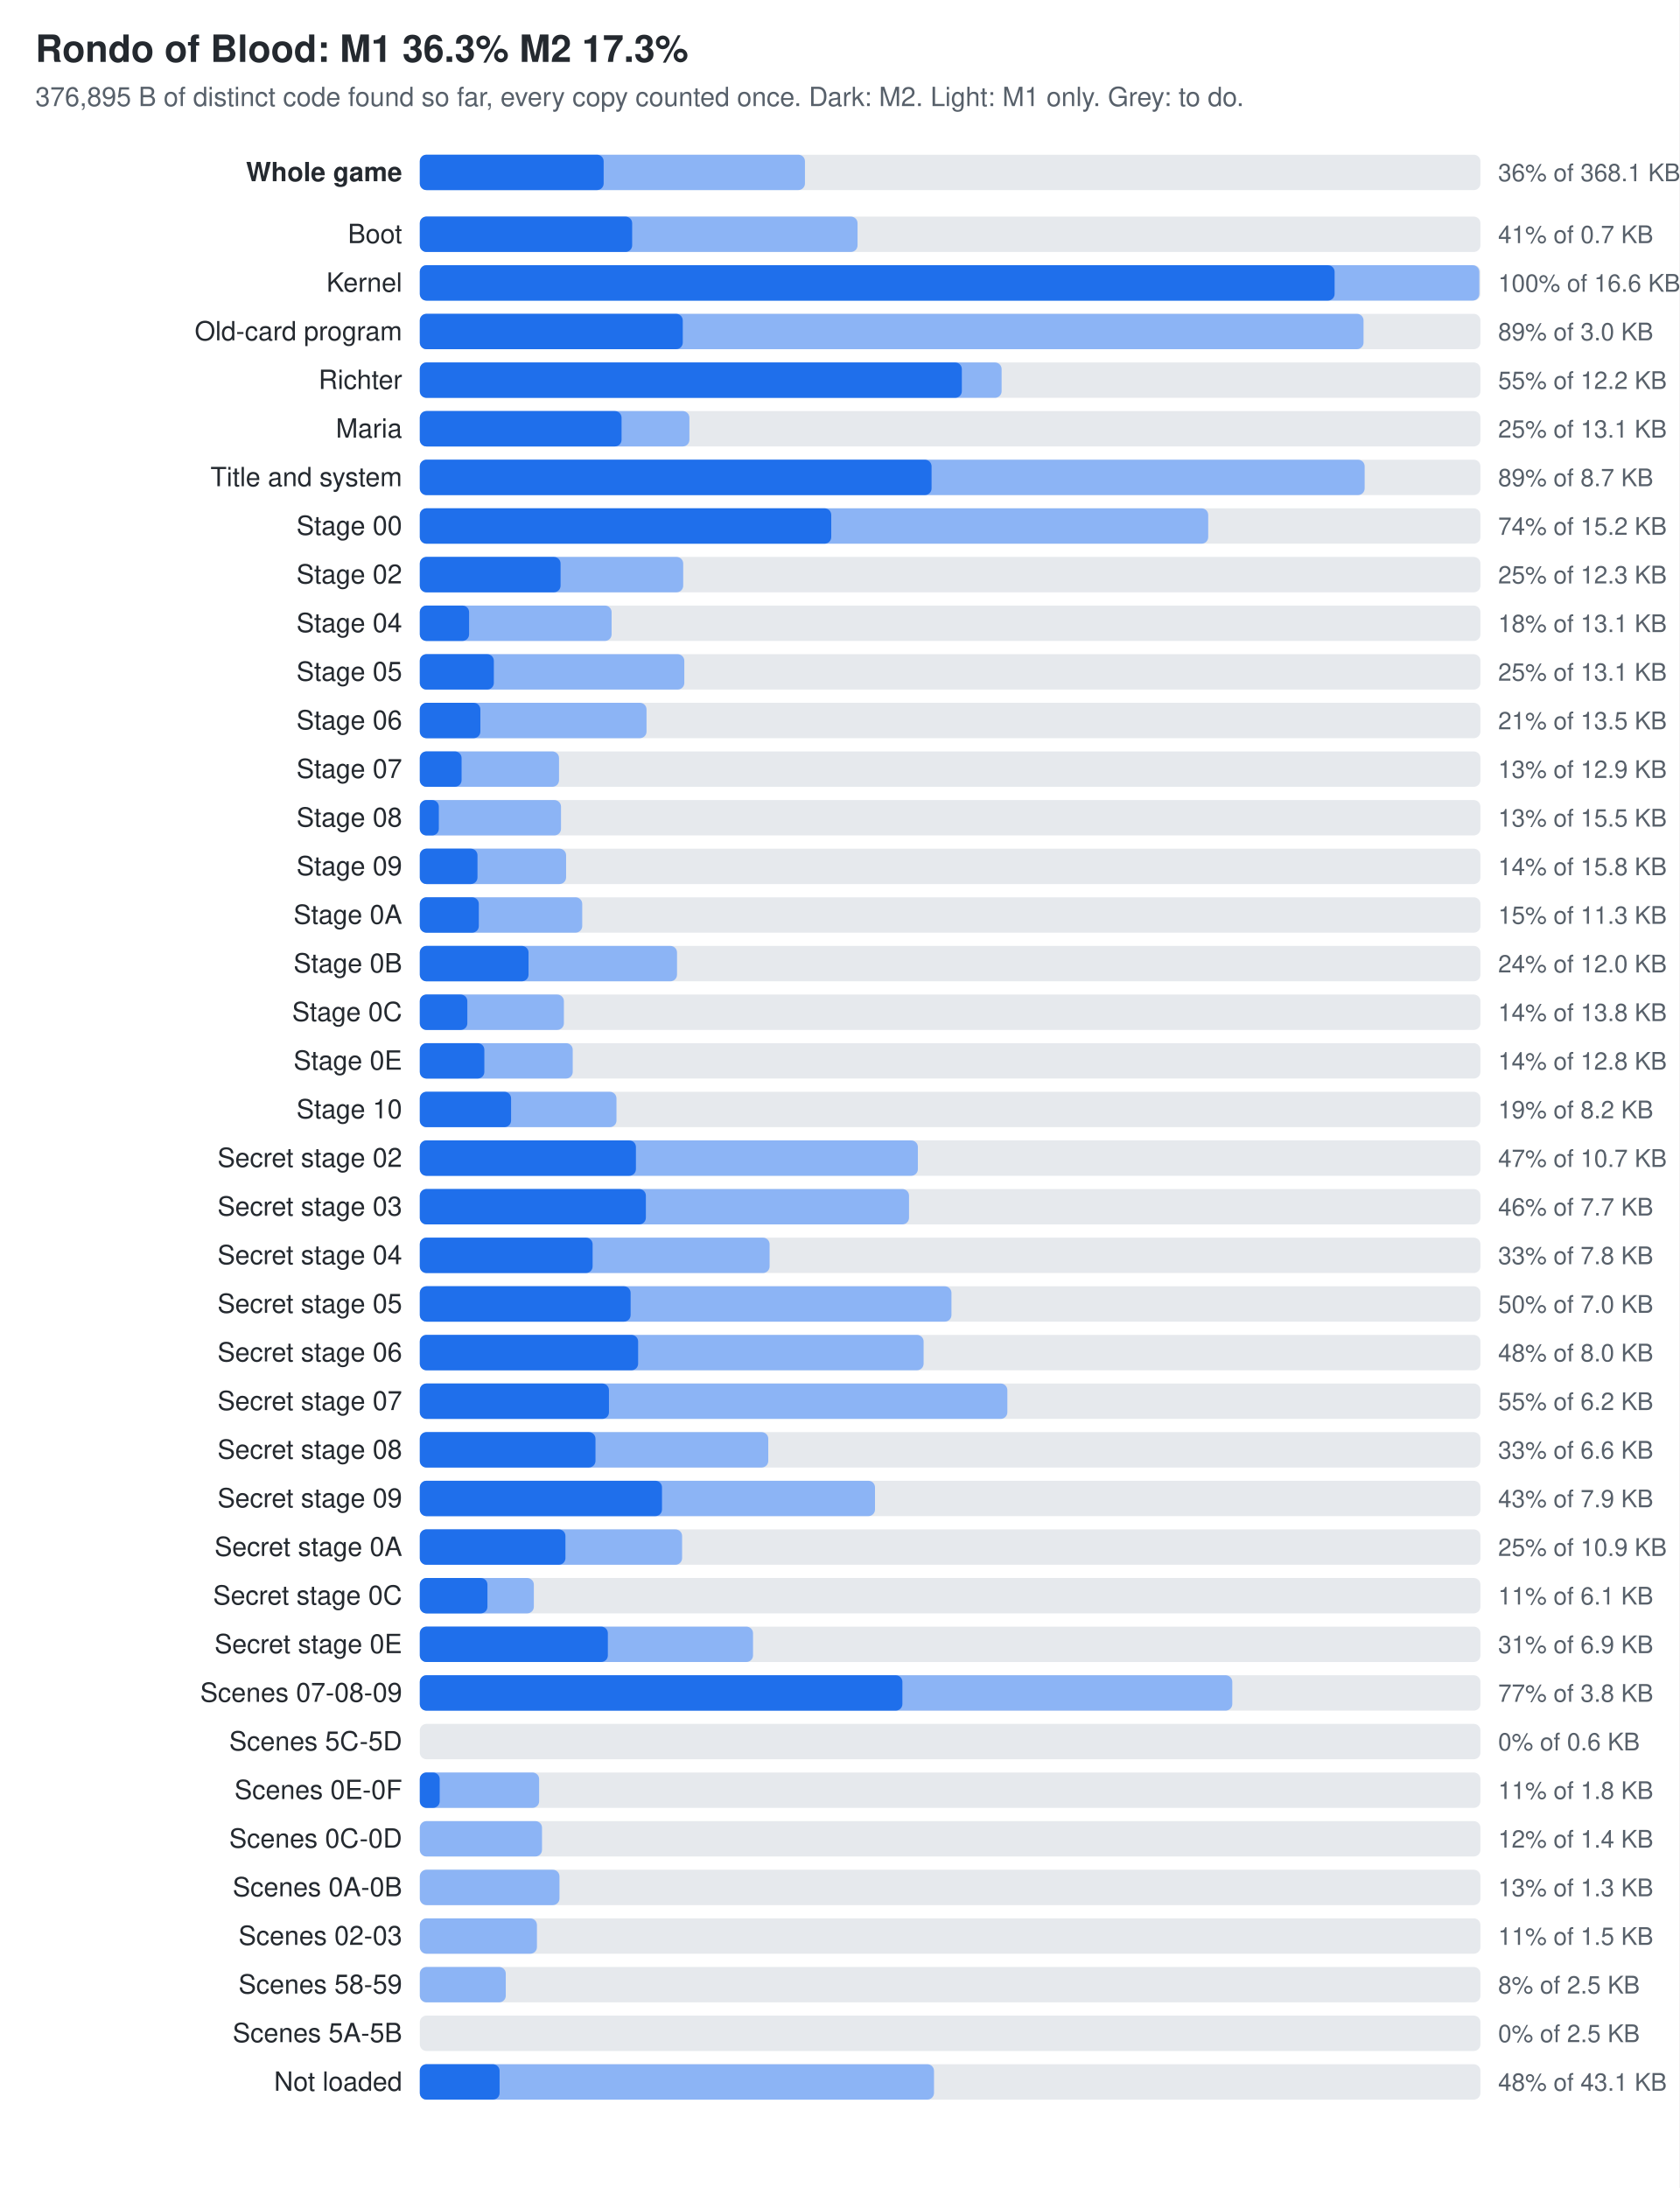
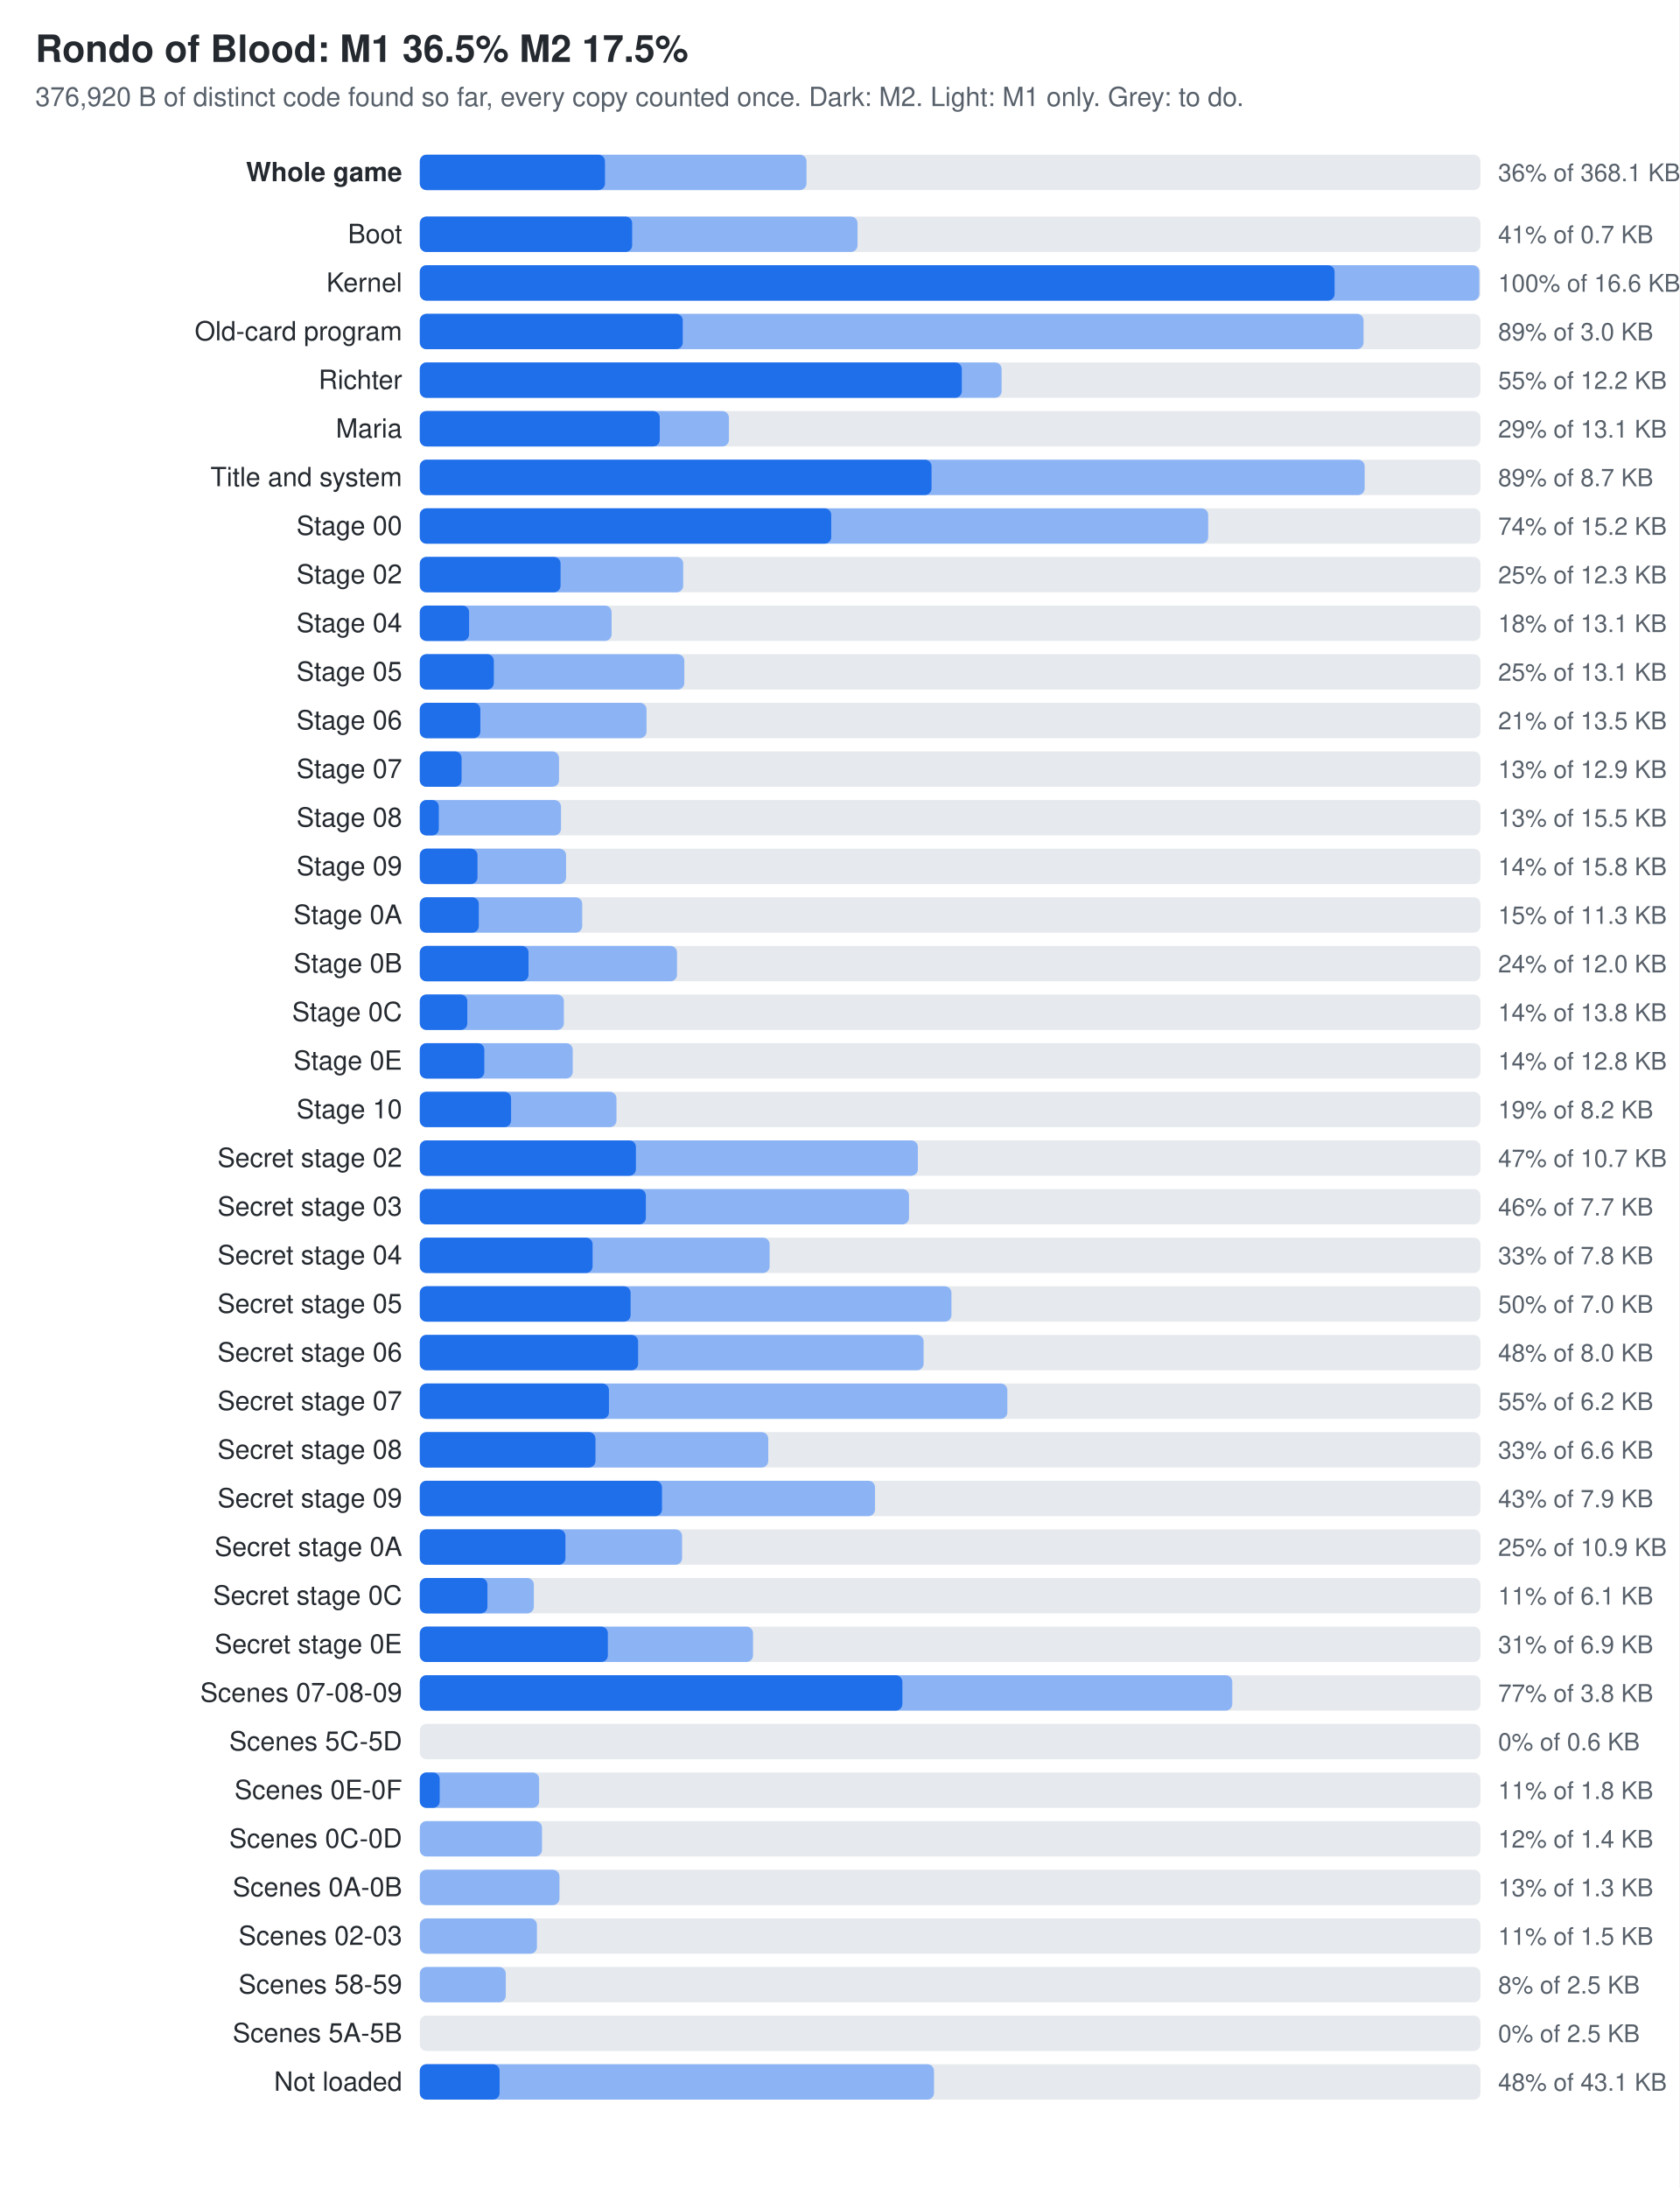
<svg xmlns="http://www.w3.org/2000/svg" width="760" height="990" viewBox="0 0 760 990" font-family="-apple-system,Segoe UI,Helvetica,Arial,sans-serif">
  <rect width="760" height="990" fill="#ffffff" />
-   <text x="16" y="28" font-size="17" font-weight="600" fill="#24292f">Rondo of Blood: M1 36.3%  M2 17.3%</text>
-   <text x="16" y="48" font-size="12" fill="#57606a">376,895 B of distinct code found so far, every copy counted once. Dark: M2. Light: M1 only. Grey: to do.</text>
+   <text x="16" y="28" font-size="17" font-weight="600" fill="#24292f">Rondo of Blood: M1 36.5%  M2 17.5%</text>
+   <text x="16" y="48" font-size="12" fill="#57606a">376,920 B of distinct code found so far, every copy counted once. Dark: M2. Light: M1 only. Grey: to do.</text>
  <text x="182" y="82" font-size="12" text-anchor="end" fill="#24292f" font-weight="600">Whole game</text>
  <rect x="190" y="70" width="480" height="16" rx="3" fill="#e6e9ed" />
-   <rect x="190" y="70" width="174.3" height="16" rx="3" fill="#8cb4f5" />
-   <rect x="190" y="70" width="83.2" height="16" rx="3" fill="#1f6feb" />
+   <rect x="190" y="70" width="175.0" height="16" rx="3" fill="#8cb4f5" />
+   <rect x="190" y="70" width="83.8" height="16" rx="3" fill="#1f6feb" />
  <text x="678" y="82" font-size="11" fill="#57606a">36% of 368.1 KB</text>
  <text x="182" y="110" font-size="12" text-anchor="end" fill="#24292f">Boot</text>
  <rect x="190" y="98" width="480" height="16" rx="3" fill="#e6e9ed" />
  <rect x="190" y="98" width="198.1" height="16" rx="3" fill="#8cb4f5" />
  <rect x="190" y="98" width="96.1" height="16" rx="3" fill="#1f6feb" />
  <text x="678" y="110" font-size="11" fill="#57606a">41% of 0.7 KB</text>
  <text x="182" y="132" font-size="12" text-anchor="end" fill="#24292f">Kernel</text>
  <rect x="190" y="120" width="480" height="16" rx="3" fill="#e6e9ed" />
  <rect x="190" y="120" width="479.5" height="16" rx="3" fill="#8cb4f5" />
  <rect x="190" y="120" width="414.0" height="16" rx="3" fill="#1f6feb" />
  <text x="678" y="132" font-size="11" fill="#57606a">100% of 16.6 KB</text>
  <text x="182" y="154" font-size="12" text-anchor="end" fill="#24292f">Old-card program</text>
  <rect x="190" y="142" width="480" height="16" rx="3" fill="#e6e9ed" />
  <rect x="190" y="142" width="427.1" height="16" rx="3" fill="#8cb4f5" />
  <rect x="190" y="142" width="119.0" height="16" rx="3" fill="#1f6feb" />
  <text x="678" y="154" font-size="11" fill="#57606a">89% of 3.0 KB</text>
  <text x="182" y="176" font-size="12" text-anchor="end" fill="#24292f">Richter</text>
  <rect x="190" y="164" width="480" height="16" rx="3" fill="#e6e9ed" />
  <rect x="190" y="164" width="263.3" height="16" rx="3" fill="#8cb4f5" />
  <rect x="190" y="164" width="245.3" height="16" rx="3" fill="#1f6feb" />
  <text x="678" y="176" font-size="11" fill="#57606a">55% of 12.2 KB</text>
  <text x="182" y="198" font-size="12" text-anchor="end" fill="#24292f">Maria</text>
  <rect x="190" y="186" width="480" height="16" rx="3" fill="#e6e9ed" />
-   <rect x="190" y="186" width="122.0" height="16" rx="3" fill="#8cb4f5" />
-   <rect x="190" y="186" width="91.3" height="16" rx="3" fill="#1f6feb" />
-   <text x="678" y="198" font-size="11" fill="#57606a">25% of 13.1 KB</text>
+   <rect x="190" y="186" width="139.9" height="16" rx="3" fill="#8cb4f5" />
+   <rect x="190" y="186" width="108.6" height="16" rx="3" fill="#1f6feb" />
+   <text x="678" y="198" font-size="11" fill="#57606a">29% of 13.1 KB</text>
  <text x="182" y="220" font-size="12" text-anchor="end" fill="#24292f">Title and system</text>
  <rect x="190" y="208" width="480" height="16" rx="3" fill="#e6e9ed" />
  <rect x="190" y="208" width="427.6" height="16" rx="3" fill="#8cb4f5" />
  <rect x="190" y="208" width="231.6" height="16" rx="3" fill="#1f6feb" />
  <text x="678" y="220" font-size="11" fill="#57606a">89% of 8.7 KB</text>
  <text x="182" y="242" font-size="12" text-anchor="end" fill="#24292f">Stage 00</text>
  <rect x="190" y="230" width="480" height="16" rx="3" fill="#e6e9ed" />
  <rect x="190" y="230" width="356.8" height="16" rx="3" fill="#8cb4f5" />
  <rect x="190" y="230" width="186.2" height="16" rx="3" fill="#1f6feb" />
  <text x="678" y="242" font-size="11" fill="#57606a">74% of 15.2 KB</text>
  <text x="182" y="264" font-size="12" text-anchor="end" fill="#24292f">Stage 02</text>
  <rect x="190" y="252" width="480" height="16" rx="3" fill="#e6e9ed" />
  <rect x="190" y="252" width="119.2" height="16" rx="3" fill="#8cb4f5" />
  <rect x="190" y="252" width="63.7" height="16" rx="3" fill="#1f6feb" />
  <text x="678" y="264" font-size="11" fill="#57606a">25% of 12.3 KB</text>
  <text x="182" y="286" font-size="12" text-anchor="end" fill="#24292f">Stage 04</text>
  <rect x="190" y="274" width="480" height="16" rx="3" fill="#e6e9ed" />
  <rect x="190" y="274" width="86.8" height="16" rx="3" fill="#8cb4f5" />
  <rect x="190" y="274" width="22.3" height="16" rx="3" fill="#1f6feb" />
  <text x="678" y="286" font-size="11" fill="#57606a">18% of 13.1 KB</text>
  <text x="182" y="308" font-size="12" text-anchor="end" fill="#24292f">Stage 05</text>
  <rect x="190" y="296" width="480" height="16" rx="3" fill="#e6e9ed" />
  <rect x="190" y="296" width="119.7" height="16" rx="3" fill="#8cb4f5" />
  <rect x="190" y="296" width="33.5" height="16" rx="3" fill="#1f6feb" />
  <text x="678" y="308" font-size="11" fill="#57606a">25% of 13.1 KB</text>
  <text x="182" y="330" font-size="12" text-anchor="end" fill="#24292f">Stage 06</text>
  <rect x="190" y="318" width="480" height="16" rx="3" fill="#e6e9ed" />
  <rect x="190" y="318" width="102.6" height="16" rx="3" fill="#8cb4f5" />
  <rect x="190" y="318" width="27.4" height="16" rx="3" fill="#1f6feb" />
  <text x="678" y="330" font-size="11" fill="#57606a">21% of 13.5 KB</text>
  <text x="182" y="352" font-size="12" text-anchor="end" fill="#24292f">Stage 07</text>
  <rect x="190" y="340" width="480" height="16" rx="3" fill="#e6e9ed" />
  <rect x="190" y="340" width="63.0" height="16" rx="3" fill="#8cb4f5" />
  <rect x="190" y="340" width="18.9" height="16" rx="3" fill="#1f6feb" />
  <text x="678" y="352" font-size="11" fill="#57606a">13% of 12.9 KB</text>
  <text x="182" y="374" font-size="12" text-anchor="end" fill="#24292f">Stage 08</text>
  <rect x="190" y="362" width="480" height="16" rx="3" fill="#e6e9ed" />
  <rect x="190" y="362" width="63.9" height="16" rx="3" fill="#8cb4f5" />
  <rect x="190" y="362" width="8.6" height="16" rx="3" fill="#1f6feb" />
  <text x="678" y="374" font-size="11" fill="#57606a">13% of 15.5 KB</text>
  <text x="182" y="396" font-size="12" text-anchor="end" fill="#24292f">Stage 09</text>
  <rect x="190" y="384" width="480" height="16" rx="3" fill="#e6e9ed" />
  <rect x="190" y="384" width="66.2" height="16" rx="3" fill="#8cb4f5" />
  <rect x="190" y="384" width="26.1" height="16" rx="3" fill="#1f6feb" />
  <text x="678" y="396" font-size="11" fill="#57606a">14% of 15.8 KB</text>
  <text x="182" y="418" font-size="12" text-anchor="end" fill="#24292f">Stage 0A</text>
  <rect x="190" y="406" width="480" height="16" rx="3" fill="#e6e9ed" />
  <rect x="190" y="406" width="73.5" height="16" rx="3" fill="#8cb4f5" />
  <rect x="190" y="406" width="26.7" height="16" rx="3" fill="#1f6feb" />
  <text x="678" y="418" font-size="11" fill="#57606a">15% of 11.3 KB</text>
  <text x="182" y="440" font-size="12" text-anchor="end" fill="#24292f">Stage 0B</text>
  <rect x="190" y="428" width="480" height="16" rx="3" fill="#e6e9ed" />
  <rect x="190" y="428" width="116.4" height="16" rx="3" fill="#8cb4f5" />
  <rect x="190" y="428" width="49.2" height="16" rx="3" fill="#1f6feb" />
  <text x="678" y="440" font-size="11" fill="#57606a">24% of 12.0 KB</text>
  <text x="182" y="462" font-size="12" text-anchor="end" fill="#24292f">Stage 0C</text>
  <rect x="190" y="450" width="480" height="16" rx="3" fill="#e6e9ed" />
  <rect x="190" y="450" width="65.2" height="16" rx="3" fill="#8cb4f5" />
  <rect x="190" y="450" width="21.5" height="16" rx="3" fill="#1f6feb" />
  <text x="678" y="462" font-size="11" fill="#57606a">14% of 13.8 KB</text>
  <text x="182" y="484" font-size="12" text-anchor="end" fill="#24292f">Stage 0E</text>
  <rect x="190" y="472" width="480" height="16" rx="3" fill="#e6e9ed" />
  <rect x="190" y="472" width="69.2" height="16" rx="3" fill="#8cb4f5" />
  <rect x="190" y="472" width="29.2" height="16" rx="3" fill="#1f6feb" />
  <text x="678" y="484" font-size="11" fill="#57606a">14% of 12.8 KB</text>
  <text x="182" y="506" font-size="12" text-anchor="end" fill="#24292f">Stage 10</text>
  <rect x="190" y="494" width="480" height="16" rx="3" fill="#e6e9ed" />
  <rect x="190" y="494" width="89.0" height="16" rx="3" fill="#8cb4f5" />
  <rect x="190" y="494" width="41.3" height="16" rx="3" fill="#1f6feb" />
  <text x="678" y="506" font-size="11" fill="#57606a">19% of 8.2 KB</text>
  <text x="182" y="528" font-size="12" text-anchor="end" fill="#24292f">Secret stage 02</text>
  <rect x="190" y="516" width="480" height="16" rx="3" fill="#e6e9ed" />
  <rect x="190" y="516" width="225.4" height="16" rx="3" fill="#8cb4f5" />
  <rect x="190" y="516" width="97.8" height="16" rx="3" fill="#1f6feb" />
  <text x="678" y="528" font-size="11" fill="#57606a">47% of 10.7 KB</text>
  <text x="182" y="550" font-size="12" text-anchor="end" fill="#24292f">Secret stage 03</text>
  <rect x="190" y="538" width="480" height="16" rx="3" fill="#e6e9ed" />
  <rect x="190" y="538" width="221.4" height="16" rx="3" fill="#8cb4f5" />
  <rect x="190" y="538" width="102.3" height="16" rx="3" fill="#1f6feb" />
  <text x="678" y="550" font-size="11" fill="#57606a">46% of 7.7 KB</text>
  <text x="182" y="572" font-size="12" text-anchor="end" fill="#24292f">Secret stage 04</text>
  <rect x="190" y="560" width="480" height="16" rx="3" fill="#e6e9ed" />
  <rect x="190" y="560" width="158.3" height="16" rx="3" fill="#8cb4f5" />
  <rect x="190" y="560" width="78.2" height="16" rx="3" fill="#1f6feb" />
  <text x="678" y="572" font-size="11" fill="#57606a">33% of 7.8 KB</text>
  <text x="182" y="594" font-size="12" text-anchor="end" fill="#24292f">Secret stage 05</text>
  <rect x="190" y="582" width="480" height="16" rx="3" fill="#e6e9ed" />
  <rect x="190" y="582" width="240.6" height="16" rx="3" fill="#8cb4f5" />
  <rect x="190" y="582" width="95.4" height="16" rx="3" fill="#1f6feb" />
  <text x="678" y="594" font-size="11" fill="#57606a">50% of 7.0 KB</text>
  <text x="182" y="616" font-size="12" text-anchor="end" fill="#24292f">Secret stage 06</text>
  <rect x="190" y="604" width="480" height="16" rx="3" fill="#e6e9ed" />
  <rect x="190" y="604" width="228.0" height="16" rx="3" fill="#8cb4f5" />
  <rect x="190" y="604" width="98.8" height="16" rx="3" fill="#1f6feb" />
  <text x="678" y="616" font-size="11" fill="#57606a">48% of 8.0 KB</text>
  <text x="182" y="638" font-size="12" text-anchor="end" fill="#24292f">Secret stage 07</text>
  <rect x="190" y="626" width="480" height="16" rx="3" fill="#e6e9ed" />
  <rect x="190" y="626" width="265.9" height="16" rx="3" fill="#8cb4f5" />
  <rect x="190" y="626" width="85.6" height="16" rx="3" fill="#1f6feb" />
  <text x="678" y="638" font-size="11" fill="#57606a">55% of 6.2 KB</text>
  <text x="182" y="660" font-size="12" text-anchor="end" fill="#24292f">Secret stage 08</text>
  <rect x="190" y="648" width="480" height="16" rx="3" fill="#e6e9ed" />
  <rect x="190" y="648" width="157.7" height="16" rx="3" fill="#8cb4f5" />
  <rect x="190" y="648" width="79.5" height="16" rx="3" fill="#1f6feb" />
  <text x="678" y="660" font-size="11" fill="#57606a">33% of 6.6 KB</text>
  <text x="182" y="682" font-size="12" text-anchor="end" fill="#24292f">Secret stage 09</text>
  <rect x="190" y="670" width="480" height="16" rx="3" fill="#e6e9ed" />
  <rect x="190" y="670" width="206.0" height="16" rx="3" fill="#8cb4f5" />
  <rect x="190" y="670" width="109.6" height="16" rx="3" fill="#1f6feb" />
  <text x="678" y="682" font-size="11" fill="#57606a">43% of 7.9 KB</text>
  <text x="182" y="704" font-size="12" text-anchor="end" fill="#24292f">Secret stage 0A</text>
  <rect x="190" y="692" width="480" height="16" rx="3" fill="#e6e9ed" />
  <rect x="190" y="692" width="118.7" height="16" rx="3" fill="#8cb4f5" />
  <rect x="190" y="692" width="65.9" height="16" rx="3" fill="#1f6feb" />
  <text x="678" y="704" font-size="11" fill="#57606a">25% of 10.9 KB</text>
  <text x="182" y="726" font-size="12" text-anchor="end" fill="#24292f">Secret stage 0C</text>
  <rect x="190" y="714" width="480" height="16" rx="3" fill="#e6e9ed" />
  <rect x="190" y="714" width="51.6" height="16" rx="3" fill="#8cb4f5" />
  <rect x="190" y="714" width="30.6" height="16" rx="3" fill="#1f6feb" />
  <text x="678" y="726" font-size="11" fill="#57606a">11% of 6.1 KB</text>
  <text x="182" y="748" font-size="12" text-anchor="end" fill="#24292f">Secret stage 0E</text>
  <rect x="190" y="736" width="480" height="16" rx="3" fill="#e6e9ed" />
  <rect x="190" y="736" width="150.8" height="16" rx="3" fill="#8cb4f5" />
  <rect x="190" y="736" width="85.1" height="16" rx="3" fill="#1f6feb" />
  <text x="678" y="748" font-size="11" fill="#57606a">31% of 6.9 KB</text>
  <text x="182" y="770" font-size="12" text-anchor="end" fill="#24292f">Scenes 07-08-09</text>
  <rect x="190" y="758" width="480" height="16" rx="3" fill="#e6e9ed" />
  <rect x="190" y="758" width="367.7" height="16" rx="3" fill="#8cb4f5" />
  <rect x="190" y="758" width="218.4" height="16" rx="3" fill="#1f6feb" />
  <text x="678" y="770" font-size="11" fill="#57606a">77% of 3.8 KB</text>
  <text x="182" y="792" font-size="12" text-anchor="end" fill="#24292f">Scenes 5C-5D</text>
  <rect x="190" y="780" width="480" height="16" rx="3" fill="#e6e9ed" />
  <text x="678" y="792" font-size="11" fill="#57606a">0% of 0.6 KB</text>
  <text x="182" y="814" font-size="12" text-anchor="end" fill="#24292f">Scenes 0E-0F</text>
  <rect x="190" y="802" width="480" height="16" rx="3" fill="#e6e9ed" />
  <rect x="190" y="802" width="54.0" height="16" rx="3" fill="#8cb4f5" />
  <rect x="190" y="802" width="9.0" height="16" rx="3" fill="#1f6feb" />
  <text x="678" y="814" font-size="11" fill="#57606a">11% of 1.8 KB</text>
  <text x="182" y="836" font-size="12" text-anchor="end" fill="#24292f">Scenes 0C-0D</text>
  <rect x="190" y="824" width="480" height="16" rx="3" fill="#e6e9ed" />
  <rect x="190" y="824" width="55.3" height="16" rx="3" fill="#8cb4f5" />
  <text x="678" y="836" font-size="11" fill="#57606a">12% of 1.4 KB</text>
  <text x="182" y="858" font-size="12" text-anchor="end" fill="#24292f">Scenes 0A-0B</text>
  <rect x="190" y="846" width="480" height="16" rx="3" fill="#e6e9ed" />
  <rect x="190" y="846" width="63.2" height="16" rx="3" fill="#8cb4f5" />
  <text x="678" y="858" font-size="11" fill="#57606a">13% of 1.3 KB</text>
  <text x="182" y="880" font-size="12" text-anchor="end" fill="#24292f">Scenes 02-03</text>
  <rect x="190" y="868" width="480" height="16" rx="3" fill="#e6e9ed" />
  <rect x="190" y="868" width="53.0" height="16" rx="3" fill="#8cb4f5" />
  <text x="678" y="880" font-size="11" fill="#57606a">11% of 1.5 KB</text>
  <text x="182" y="902" font-size="12" text-anchor="end" fill="#24292f">Scenes 58-59</text>
  <rect x="190" y="890" width="480" height="16" rx="3" fill="#e6e9ed" />
  <rect x="190" y="890" width="38.9" height="16" rx="3" fill="#8cb4f5" />
  <text x="678" y="902" font-size="11" fill="#57606a">8% of 2.5 KB</text>
  <text x="182" y="924" font-size="12" text-anchor="end" fill="#24292f">Scenes 5A-5B</text>
  <rect x="190" y="912" width="480" height="16" rx="3" fill="#e6e9ed" />
  <text x="678" y="924" font-size="11" fill="#57606a">0% of 2.5 KB</text>
  <text x="182" y="946" font-size="12" text-anchor="end" fill="#24292f">Not loaded</text>
  <rect x="190" y="934" width="480" height="16" rx="3" fill="#e6e9ed" />
  <rect x="190" y="934" width="232.7" height="16" rx="3" fill="#8cb4f5" />
  <rect x="190" y="934" width="36.1" height="16" rx="3" fill="#1f6feb" />
  <text x="678" y="946" font-size="11" fill="#57606a">48% of 43.1 KB</text>
</svg>
